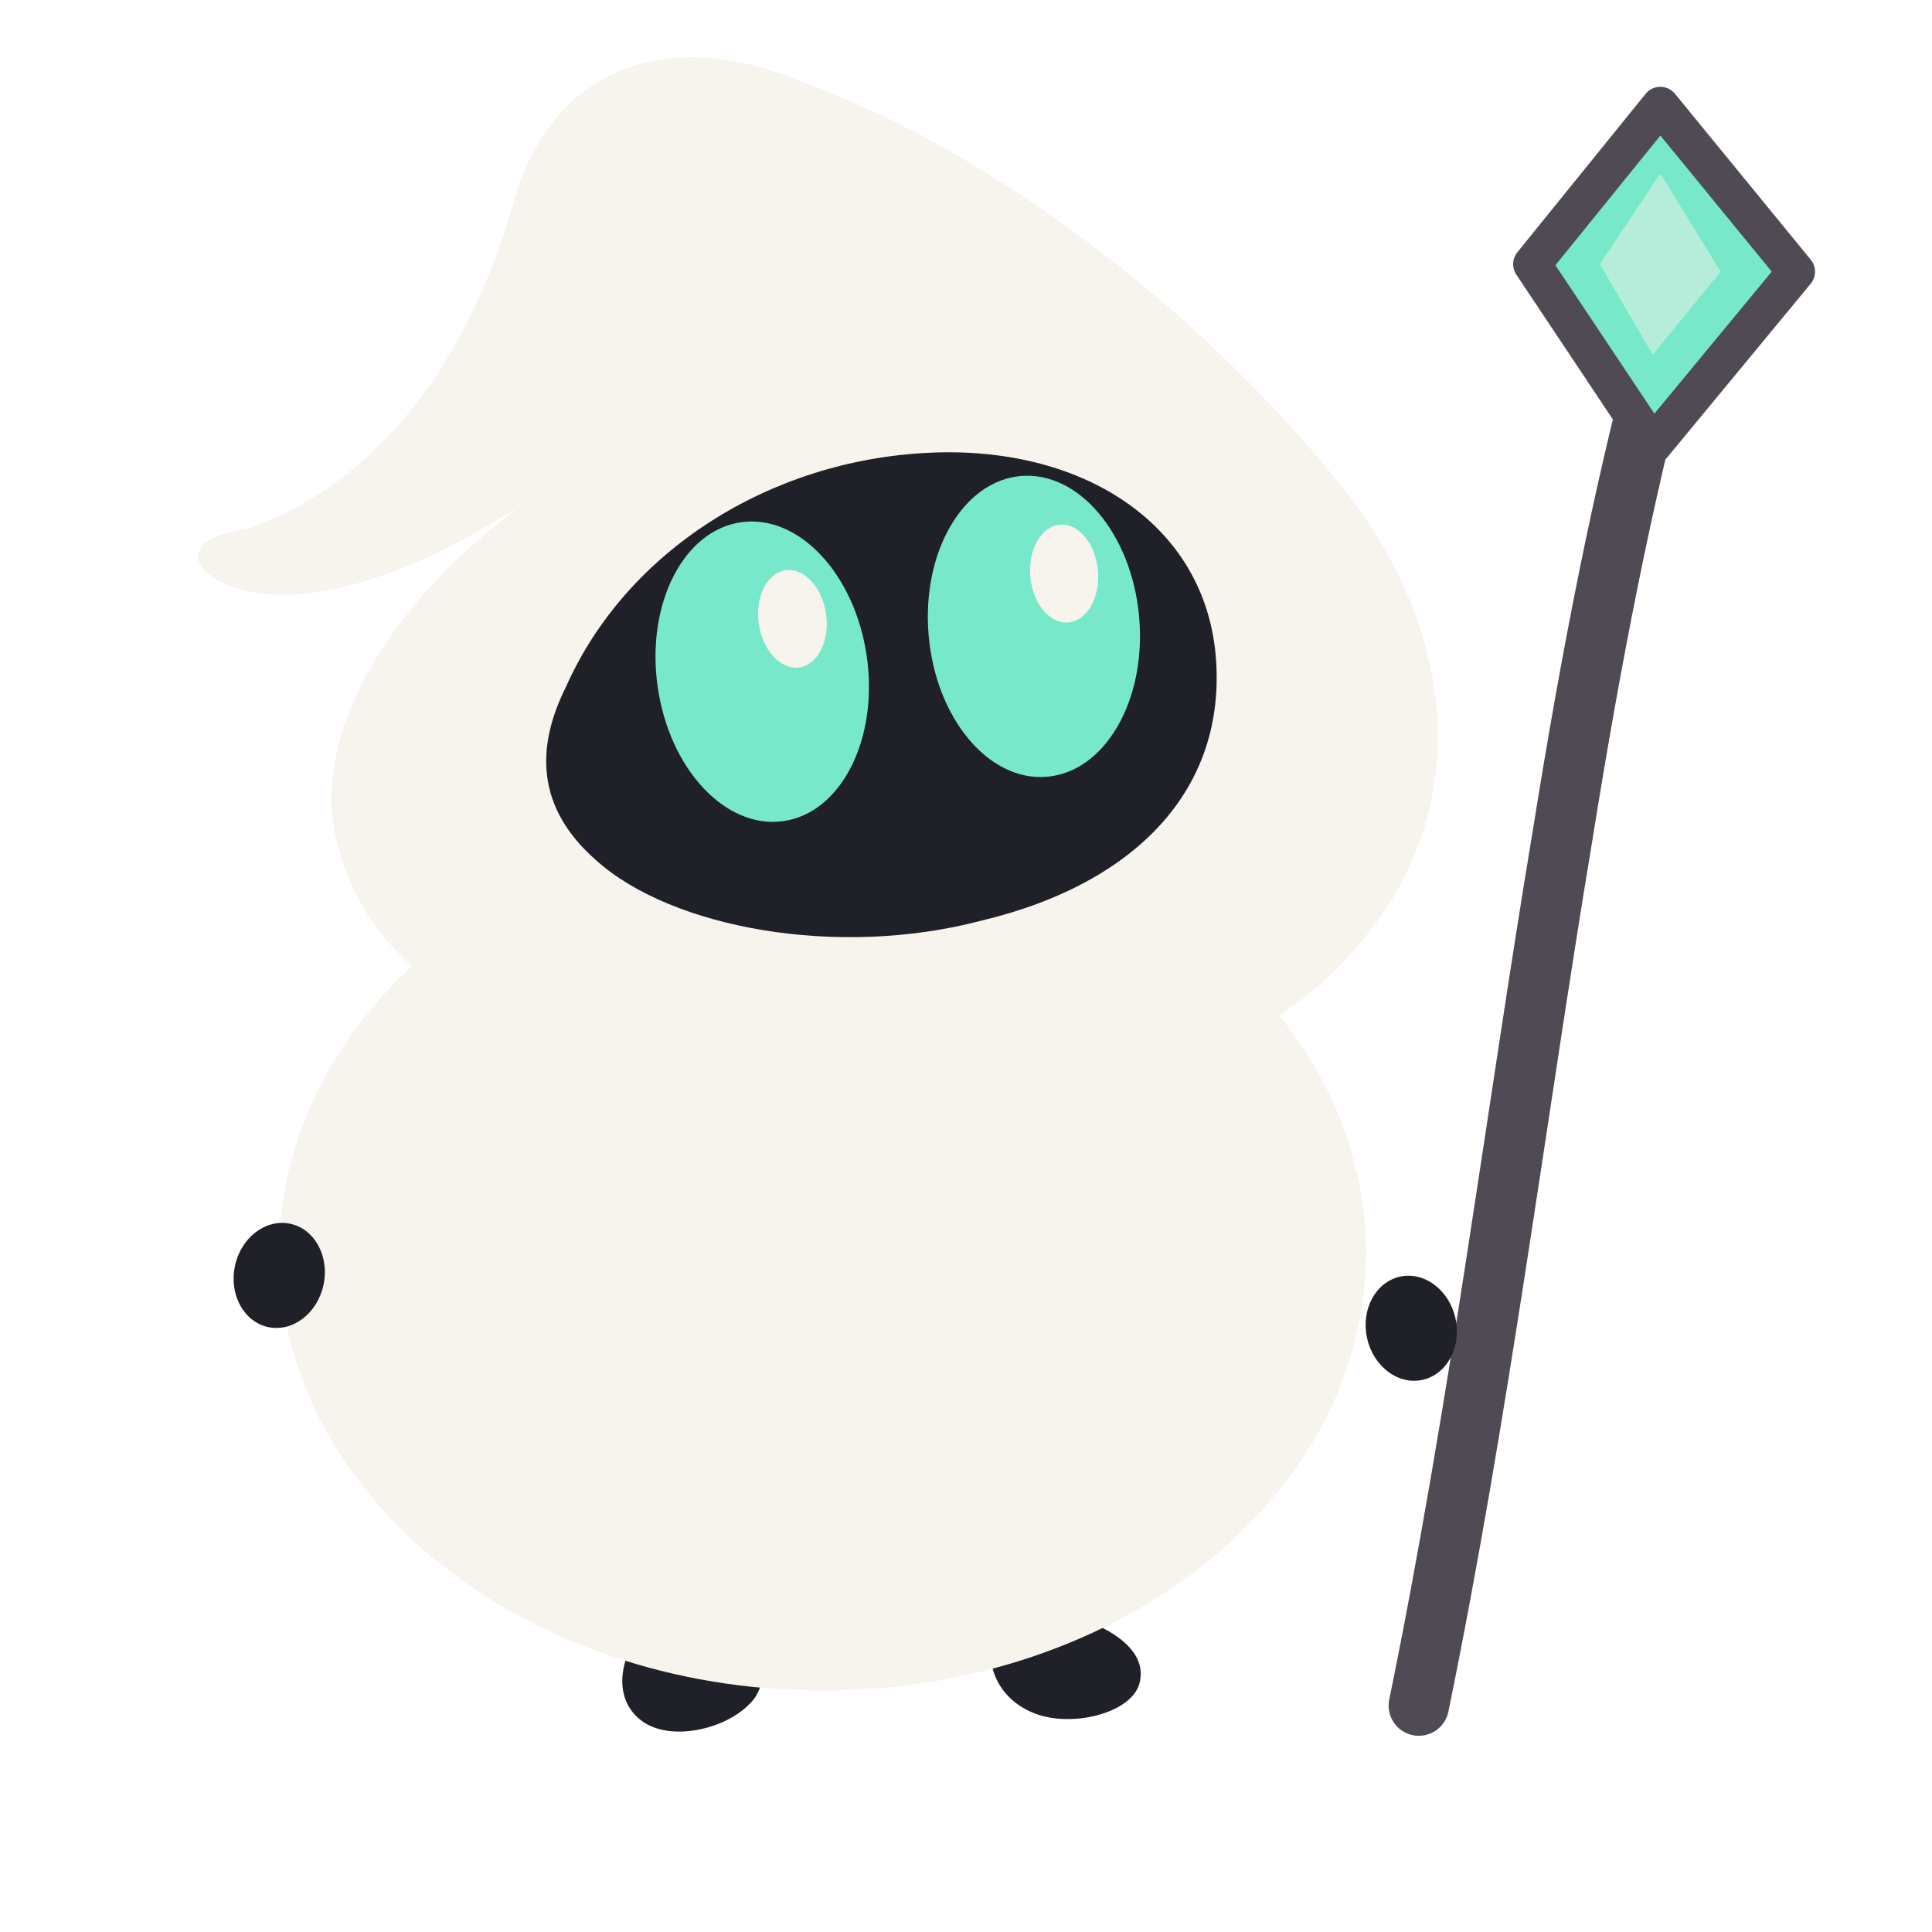
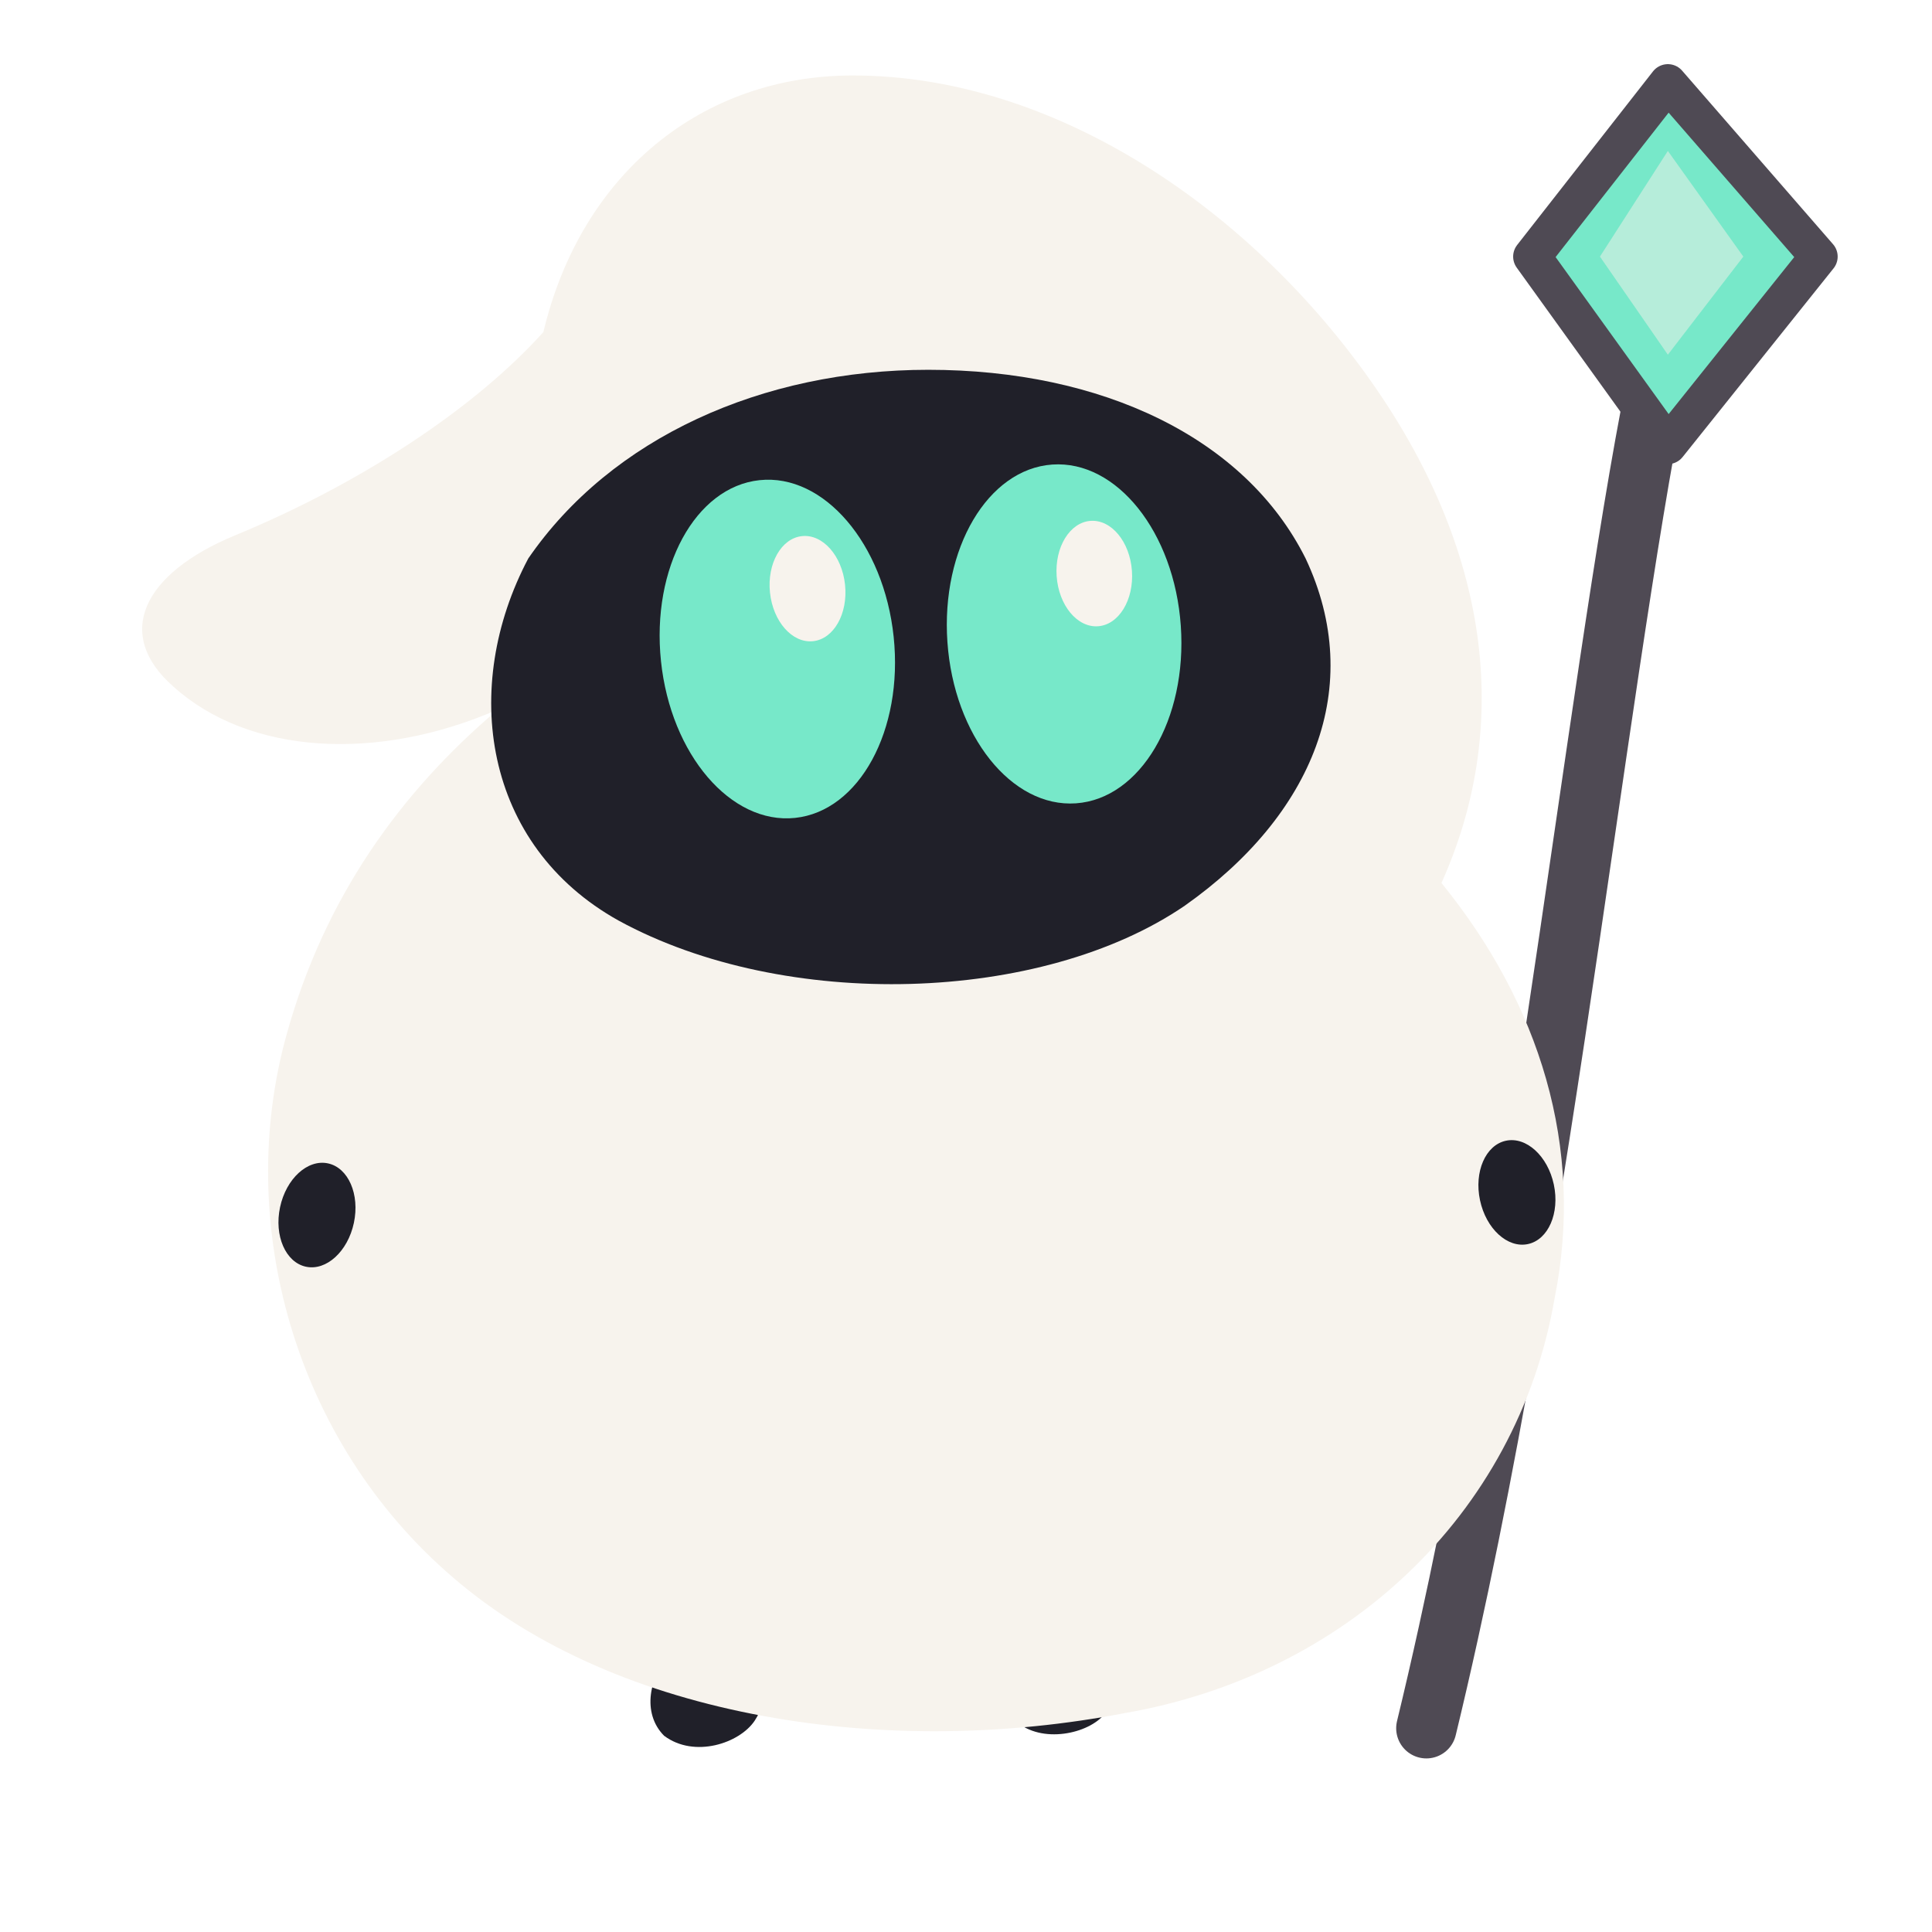
<svg xmlns="http://www.w3.org/2000/svg" viewBox="0 0 256 256" role="img" aria-labelledby="title desc">
-   <path fill="#202029" d="M86 215c-4 4-5 10-1 13 4 3 12 1 15-3 2-3 1-7-2-10H86Zm46 0c-2 5 0 10 5 12 5 2 13 0 14-4 1-4-3-7-9-9l-10 1Z" />
-   <path fill="none" stroke="#4f4a54" stroke-width="8" stroke-linecap="round" d="M188 226c8-39 13-79 19-115 4-25 8-45 13-64" />
-   <path fill="#77e8c9" stroke="#4f4a54" stroke-width="5" stroke-linejoin="round" d="m220 14 18 22-19 23-16-24 17-21Z" />
-   <path fill="#f7f3ed" fill-opacity=".5" d="m220 23 8 13-9 11-7-12 8-12Z" />
-   <ellipse cx="109" cy="166" rx="72" ry="58" fill="#f7f3ed" />
-   <path fill="#f7f3ed" d="M33 70c17-6 29-22 35-43C73 9 88 4 104 10c29 10 58 34 75 56 15 20 15 42 2 58-12 15-30 21-49 20l-57-7c-18-3-29-14-31-29-1-14 9-29 25-41-14 9-30 15-40 10-5-3-3-6 4-7Z" />
-   <ellipse cx="37" cy="169" rx="6" ry="7" fill="#202029" transform="rotate(12 37 169)" />
-   <ellipse cx="187" cy="176" rx="6" ry="7" fill="#202029" transform="rotate(-12 187 176)" />
-   <path fill="#202029" d="M75 91c8-18 27-30 48-31 20-1 36 9 38 26 2 18-10 31-31 36-19 5-41 1-51-8-8-7-8-15-4-23Z" />
-   <ellipse cx="101" cy="89" rx="14" ry="20" fill="#77e8c9" transform="rotate(-8 101 89)" />
-   <ellipse cx="137" cy="83" rx="14" ry="20" fill="#77e8c9" transform="rotate(-5 137 83)" />
-   <ellipse cx="105" cy="82" rx="4.5" ry="6.5" fill="#f7f3ed" transform="rotate(-8 105 82)" />
-   <ellipse cx="141" cy="76" rx="4.5" ry="6.5" fill="#f7f3ed" transform="rotate(-5 141 76)" />
+   <path fill="#202029" d="M89 219c-3 3-4 8-1 11 4 3 10 1 12-2 2-3 1-6-2-9h-9Zm43 0c-2 4 0 8 4 10 4 2 10 0 11-3 1-4-3-6-7-7h-8Z" />
+   <path fill="none" stroke="#4f4a54" stroke-width="8" stroke-linecap="round" d="M189 229c8-33 14-71 19-105 5-34 9-63 13-80" />
+   <path fill="#77e8c9" stroke="#4f4a54" stroke-width="5" stroke-linejoin="round" d="m221 11 20 23-20 25-18-25 18-23Z" />
+   <path fill="#f7f3ed" fill-opacity=".5" d="m221 20 10 14-10 13-9-13 9-14Z" />
+   <path fill="#f7f3ed" d="M72 44C77 23 93 10 113 10c27 0 53 18 69 41 16 23 18 46 9 66 13 16 19 35 15 55-5 29-28 50-57 55-31 6-67 1-89-18-21-18-29-47-22-72 5-18 15-32 28-43-16 7-33 6-43-3-8-7-4-15 8-20 17-7 32-17 41-27Z" />
+   <ellipse cx="42" cy="161" rx="5" ry="7" fill="#202029" transform="rotate(12 42 161)" />
+   <ellipse cx="201" cy="158" rx="5" ry="7" fill="#202029" transform="rotate(-12 201 158)" />
+   <path fill="#202029" d="M70 74c11-16 31-25 53-25 23 0 42 9 50 25 8 17 1 34-16 46-19 13-53 14-75 2-18-10-21-31-12-48Z" />
+   <ellipse cx="103" cy="86" rx="15.5" ry="22.5" fill="#77e8c9" transform="rotate(-6 103 86)" />
+   <ellipse cx="141" cy="84" rx="15.5" ry="22.5" fill="#77e8c9" transform="rotate(-4 141 84)" />
+   <ellipse cx="107" cy="78" rx="5" ry="7" fill="#f7f3ed" transform="rotate(-6 107 78)" />
+   <ellipse cx="145" cy="76" rx="5" ry="7" fill="#f7f3ed" transform="rotate(-4 145 76)" />
</svg>
